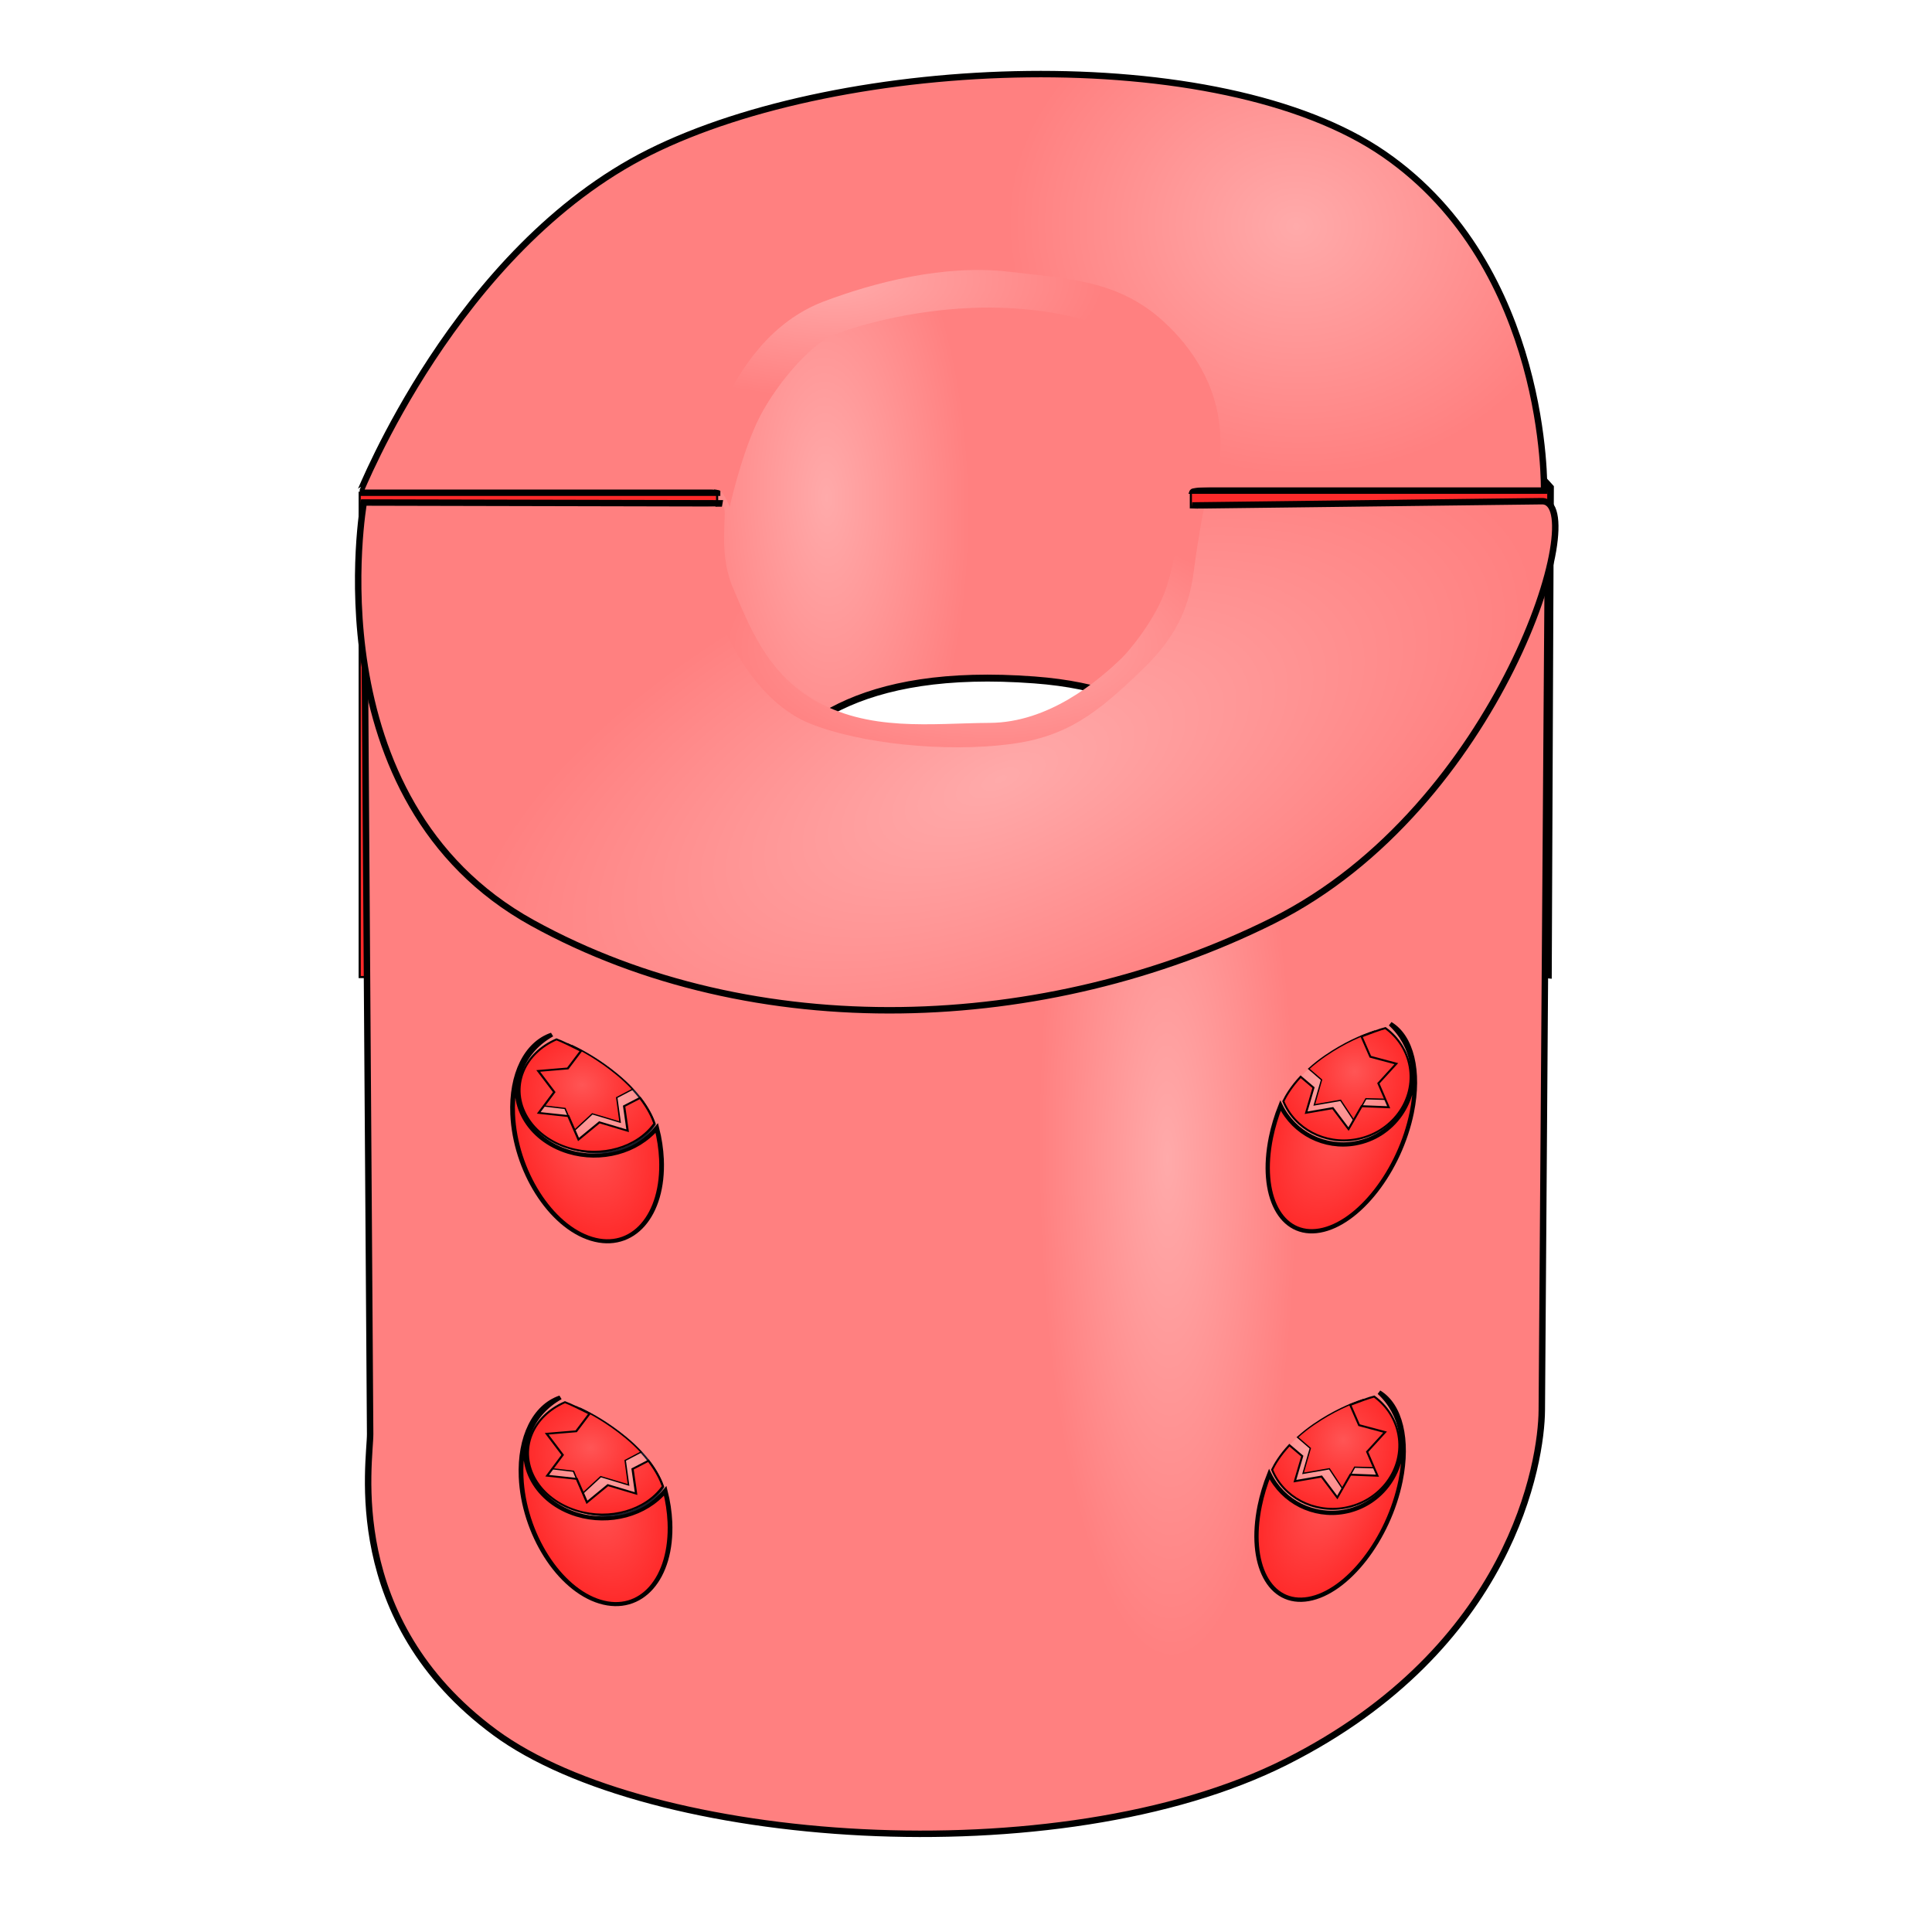
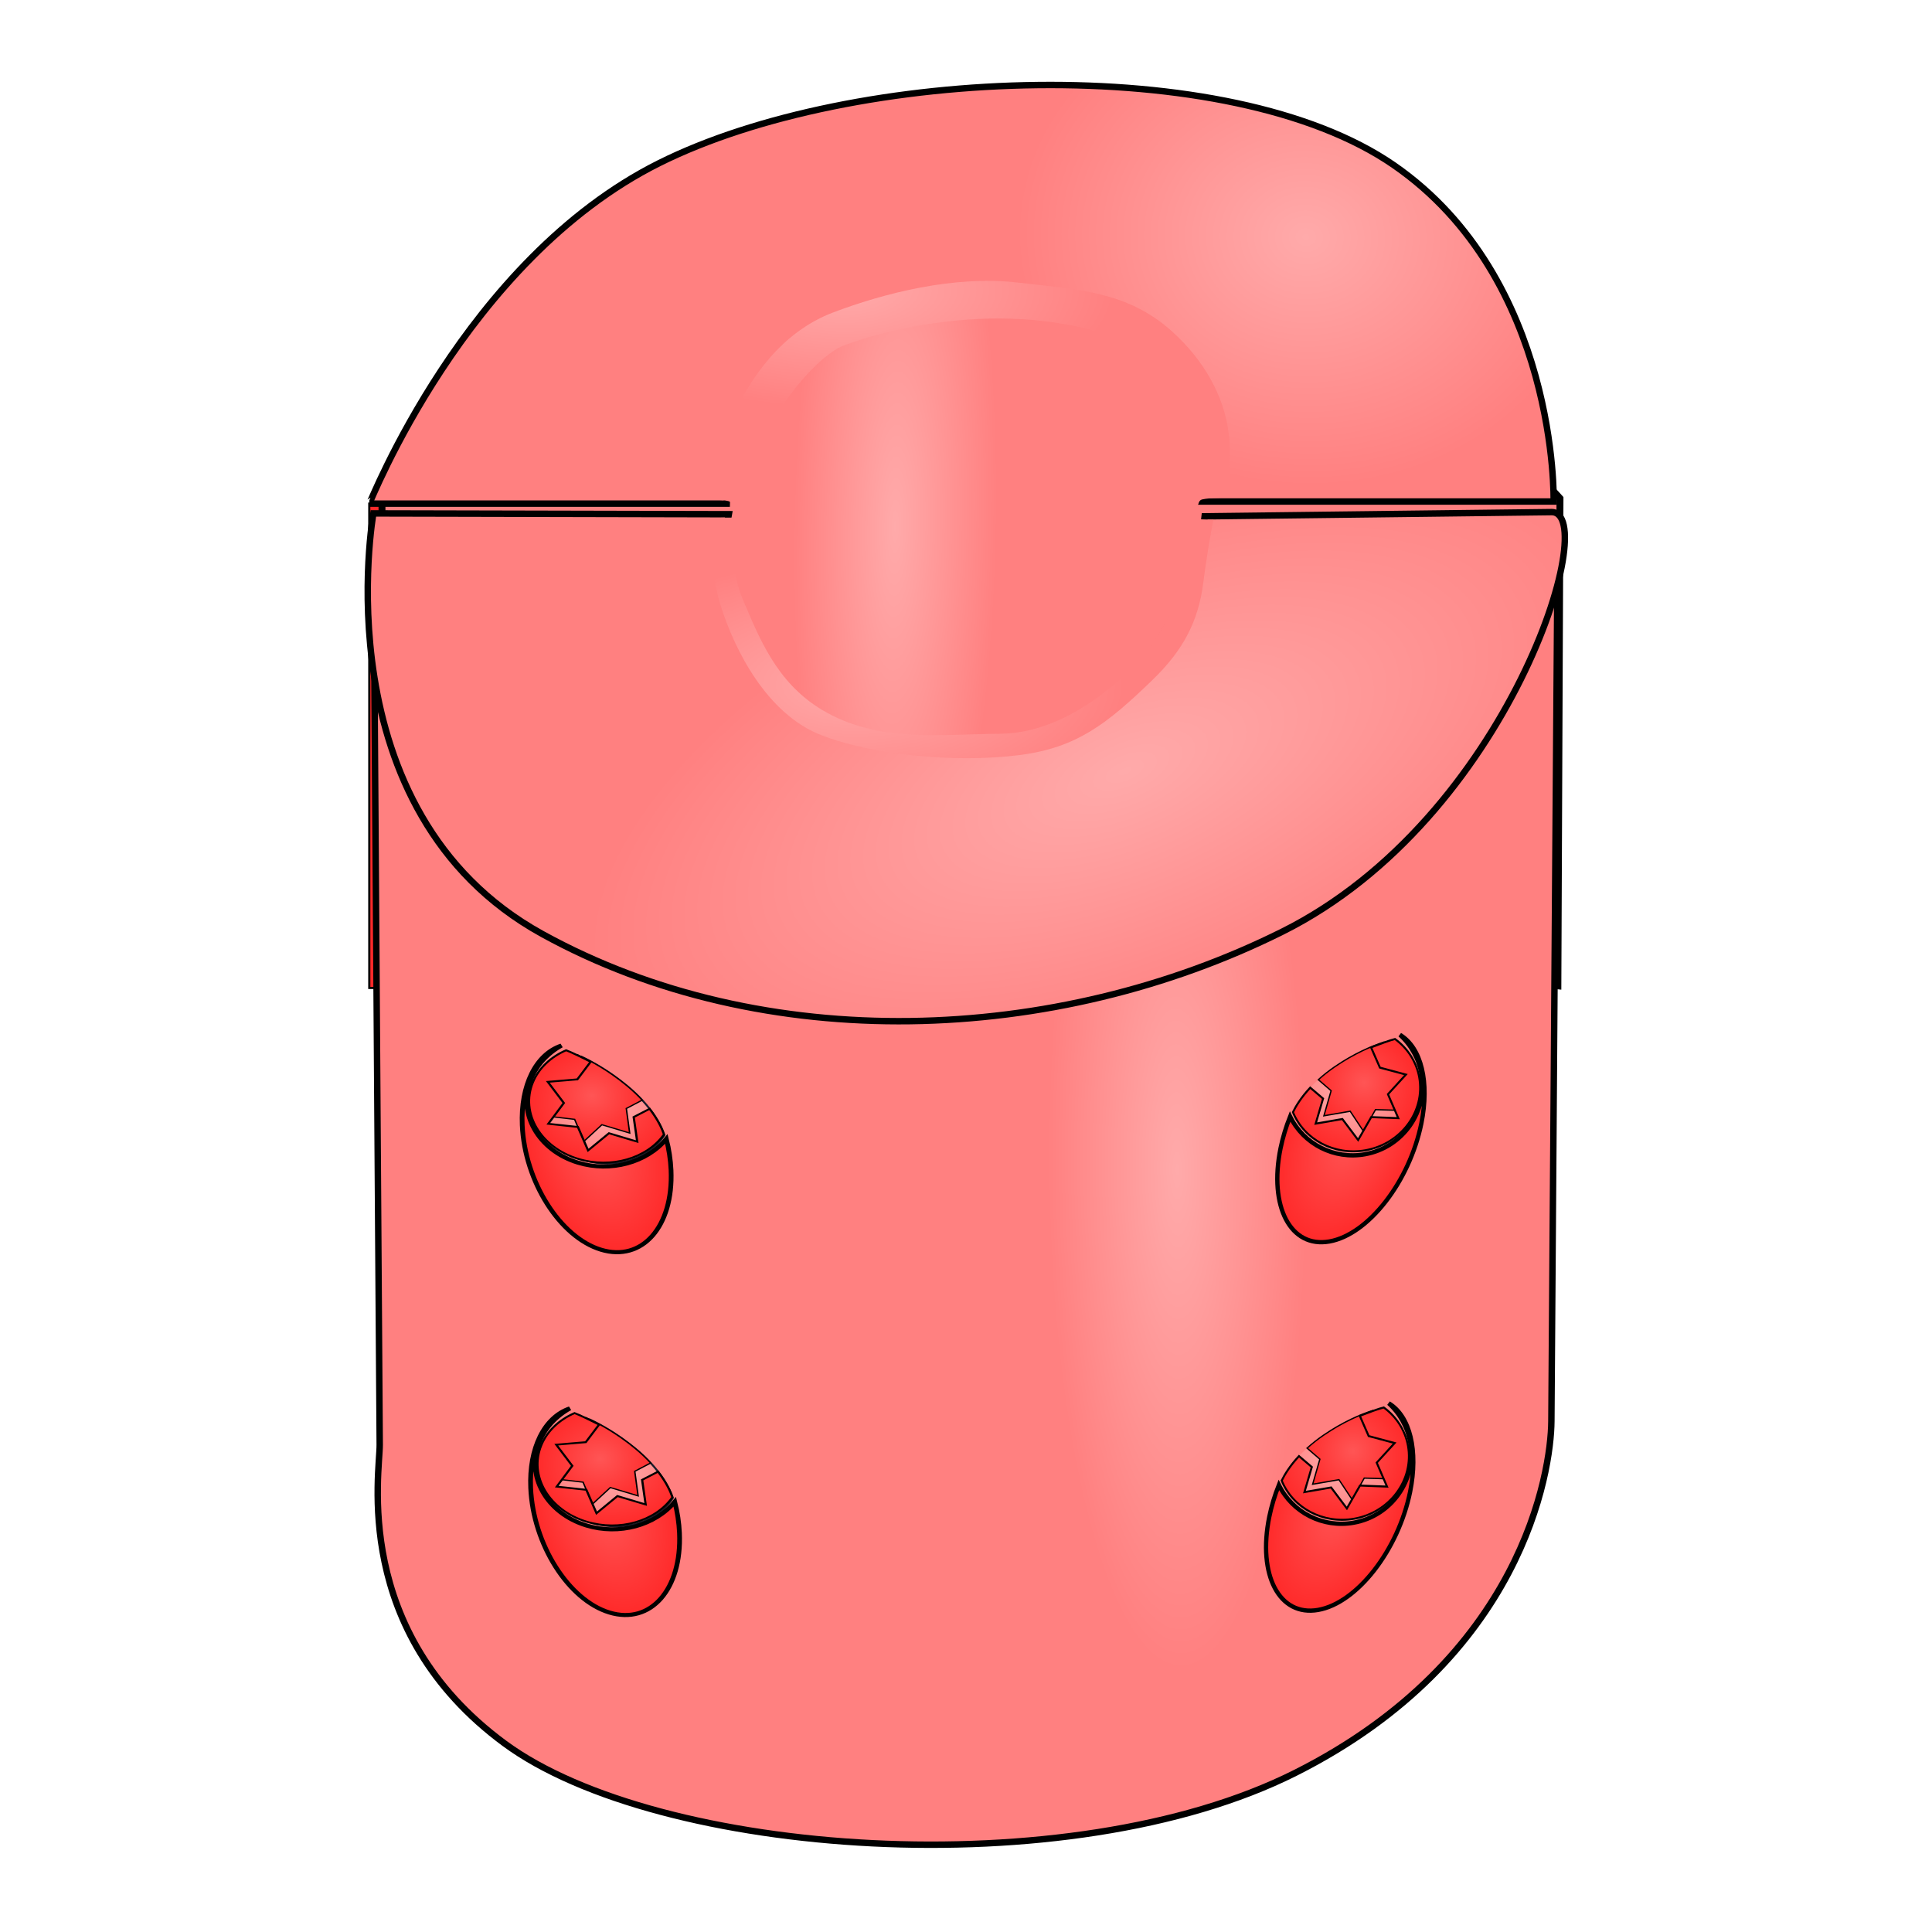
<svg xmlns="http://www.w3.org/2000/svg" xmlns:xlink="http://www.w3.org/1999/xlink" viewBox="0 0 256 256">
  <defs>
    <linearGradient id="innoGrad1">
      <stop offset="0" stop-color="#f55" />
      <stop offset="1" stop-color="#ff2a2a" />
    </linearGradient>
    <linearGradient id="innoGrad2">
      <stop offset="0" stop-color="#faa" />
      <stop offset="1" stop-color="#ff8080" />
    </linearGradient>
-     <radialGradient id="radialGradient3210" cx="83.242" cy="66.493" r="27.865" fx="83.242" fy="66.493" gradientTransform="matrix(1.37372 .0704 -.06053 1.18108 85.361 .166)" gradientUnits="userSpaceOnUse" xlink:href="#innoGrad2" />
-     <radialGradient id="radialGradient4260" cx="55.887" cy="89.428" r="28.108" fx="55.887" fy="89.428" gradientTransform="matrix(2.4831 -1.04688 .47283 1.1215 -24.539 116.024)" gradientUnits="userSpaceOnUse" xlink:href="#innoGrad2" />
-     <radialGradient id="radialGradient4268" cx="47.812" cy="115.682" r="28.108" fx="47.812" fy="115.682" gradientTransform="matrix(.60874 -.00546 .01993 2.36397 147.228 -65.089)" gradientUnits="userSpaceOnUse" xlink:href="#innoGrad2" />
-     <radialGradient id="radialGradient4664" cx="69.033" cy="62.025" r="27.865" fx="69.033" fy="62.025" gradientTransform="matrix(.67937 -.0168 .03956 1.60073 84.12 22.391)" gradientUnits="userSpaceOnUse" xlink:href="#innoGrad2" />
-     <radialGradient id="radialGradient10862" cx="40.379" cy="93.429" r="8.332" fx="40.379" fy="93.429" gradientTransform="matrix(2.84203 0 0 3.85104 -19.49 -207.851)" gradientUnits="userSpaceOnUse" xlink:href="#innoGrad1" />
+     <radialGradient id="radialGradient3210" cx="83.242" cy="66.493" r="27.865" fx="83.242" fy="66.493" gradientTransform="matrix(1.37372 .0704 -.06053 1.18108 62.705 -52.96)" gradientUnits="userSpaceOnUse" xlink:href="#innoGrad2" />
+     <radialGradient id="radialGradient4260" cx="61.44" cy="92.395" r="28.108" fx="61.44" fy="92.395" gradientTransform="matrix(2.4831 -1.04688 .47283 1.1215 -47.195 62.899)" gradientUnits="userSpaceOnUse" xlink:href="#innoGrad2" />
+     <radialGradient id="radialGradient4268" cx="47.812" cy="115.682" r="28.108" fx="47.812" fy="115.682" gradientTransform="matrix(.60874 -.00546 .01993 2.36397 124.572 -118.214)" gradientUnits="userSpaceOnUse" xlink:href="#innoGrad2" />
+     <radialGradient id="radialGradient4664" cx="85.308" cy="63.375" r="27.865" fx="85.308" fy="63.375" gradientTransform="matrix(.48317 .00844 -.03726 2.13348 79.773 -66.193)" gradientUnits="userSpaceOnUse" xlink:href="#innoGrad2" />
+     <radialGradient id="radialGradient10862" cx="40.379" cy="93.429" r="8.332" fx="40.379" fy="93.429" gradientTransform="matrix(2.84203 0 0 3.85104 -42.147 -260.976)" gradientUnits="userSpaceOnUse" xlink:href="#innoGrad1" />
    <radialGradient id="radialGradient11913" cx="124.44" cy="116.421" r="3.032" fx="124.44" fy="116.421" gradientTransform="matrix(3.12505 0 -1.7308 4.37967 -3.303 -290.22)" gradientUnits="userSpaceOnUse" xlink:href="#innoGrad1" />
    <radialGradient id="radialGradient13826" cx="93.527" cy="107.381" r="3.353" fx="93.527" fy="107.381" gradientTransform="matrix(2.60873 0 0 2.53658 -36.052 -46.88)" gradientUnits="userSpaceOnUse" xlink:href="#innoGrad2" />
    <radialGradient id="radialGradient13834" cx="353.723" cy="405.805" r="12.535" fx="353.723" fy="405.805" gradientTransform="matrix(.76322 0 0 .72949 -61.226 -71.089)" gradientUnits="userSpaceOnUse" xlink:href="#innoGrad1" />
    <radialGradient id="radialGradient13842" cx="346.226" cy="403.619" r="14.64" fx="346.226" fy="403.619" gradientTransform="matrix(.5056 0 0 .49581 35.229 24.192)" gradientUnits="userSpaceOnUse" xlink:href="#innoGrad1" />
-     <radialGradient id="radialGradient3362" cx="54.24" cy="66.049" r="12.528" fx="54.24" fy="66.049" gradientTransform="matrix(2.84203 0 0 1.24636 -19.49 9.317)" gradientUnits="userSpaceOnUse" xlink:href="#innoGrad2" />
-     <radialGradient id="radialGradient4830" cx="62.119" cy="74.536" r="12.528" fx="62.119" fy="74.536" gradientTransform="matrix(2.84203 0 0 -1.33084 -20.878 239.46)" gradientUnits="userSpaceOnUse" xlink:href="#innoGrad2" />
+     <radialGradient id="radialGradient3362" cx="54.24" cy="66.049" r="12.528" fx="54.24" fy="66.049" gradientTransform="matrix(2.84203 0 0 1.24636 -42.147 -43.808)" gradientUnits="userSpaceOnUse" xlink:href="#innoGrad2" />
+     <radialGradient id="radialGradient4830" cx="55.218" cy="71.838" r="12.528" fx="55.218" fy="71.838" gradientTransform="matrix(2.84203 0 0 -1.33084 -43.534 186.335)" gradientUnits="userSpaceOnUse" xlink:href="#innoGrad2" />
  </defs>
-   <g transform="translate(-23.925 -54.57)">
-     <path style="font-variation-settings:normal" fill="url(#radialGradient4664)" stroke="#000" stroke-width=".918" d="M118.388 177.308l-45.398 6.445s.328-65.582.28-65.444c0 0 39.143-43.124 77.3-44.034 38.155-.91 78.792 44.886 78.792 44.886l-.28 64.589-46.24-5.052c-4.482-.49 14.018-31.34-21.858-34.034-46.683-3.506-38.499 32.062-42.596 32.644z" />
-     <use width="100%" height="100%" transform="translate(110.134 -.28)" xlink:href="#rect10832" />
-     <path style="font-variation-settings:normal" id="rect10832" fill="url(#radialGradient10862)" fill-opacity="1" fill-rule="evenodd" stroke="#000" stroke-dasharray="none" stroke-dashoffset="0" stroke-linecap="butt" stroke-linejoin="miter" stroke-miterlimit="4" stroke-opacity="1" stroke-width=".284" d="M71.587 119.859h47.361v64.175H71.587z" opacity="1" stop-color="#000" stop-opacity="1" />
-     <path style="font-variation-settings:normal" fill="url(#radialGradient4268)" stroke="#000" stroke-width=".853" d="M72.97 244.562c.026 3.724-3.777 24.592 16.534 39.57 20.311 14.977 74.75 19.014 104.8 3.901 30.052-15.113 33.87-39.854 33.917-46.58l.841-117.786s-51.126 49.682-83.23 49.266c-33.45-.433-73.702-50.657-73.702-50.657z" />
-     <path style="font-variation-settings:normal" fill="url(#radialGradient3210)" stroke="#000" stroke-width=".853" d="M118.948 119.86h-47.36c.097 0 12.658-32.24 38.392-45.108 25.734-12.867 75.528-14.835 97.368.26 21.84 15.096 21.174 44.567 21.174 44.567h-46.52s7.84-23.279-20.457-26.342c-42.078-4.556-42.597 26.622-42.597 26.622z" />
-     <path style="font-variation-settings:normal" fill="url(#radialGradient4260)" stroke="#000" stroke-width=".853" d="M72.13 121.155s-7.08 39.472 22.347 55.71c29.426 16.237 68.038 14.698 98.09-.287 30.052-14.984 42.344-55.679 35.675-55.598l-45.96.56s-3.254 31.664-35.358 31.252c-33.451-.43-27.696-31.531-27.696-31.531z" />
-     <g id="g12519">
-       <path fill="url(#radialGradient11913)" stroke="#000" stroke-width=".568" d="M192.81 207.61a9.244 9.194 0 011.9 5.584 9.244 9.194 0 01-9.244 9.193 9.244 9.194 0 01-8.879-6.654 8.436 14.917 33.525 00-1.983 3.93 8.436 14.917 33.525 004.226 13.28 8.436 14.917 33.525 0014.725-13.28 8.436 14.917 33.525 00-.745-12.053z" transform="rotate(-10.052 101.723 111.683)" />
-       <g>
-         <path fill="url(#radialGradient13826)" stroke-width=".264" d="M213.532 219.145c-1.783.298-4.218.917-7.007 2.193-4.188 1.917-6.262 4.31-7.096 5.5a8.372 8.617 90 008.507 7.036 8.372 8.617 90 008.617-8.372 8.372 8.617 90 00-3.02-6.357z" transform="matrix(.9125 -.16052 .16176 .90552 -24.749 27.209)" />
-         <path fill="url(#radialGradient13842)" stroke="#000" stroke-width=".189" d="M214.065 219.064c-1.815.26-4.459.864-7.54 2.274a22.01 22.01 0 00-2.626 1.42l1.522 1.883-1.646 3.377 3.816.01 1.358 3.158 2.243-2.752 4.176.864-.838-3.65 2.977-2.342-3.435-1.634z" transform="matrix(.9125 -.16052 .16176 .90552 -24.749 27.209)" />
-         <path fill="url(#radialGradient13834)" stroke="#000" stroke-width=".286" d="M215.712 218.896c-.652.037-2.352.349-3.578.59l.739 3.097 3.486 1.634-3.024 2.34.851 3.652-3.778-.824-2.424 2.92-1.69-3.367-3.874-.012 1.67-3.376-1.533-1.868c-1.564 1.187-2.522 2.313-3.05 3.047.89 4.197 4.751 7.215 9.234 7.215 5.204 0 9.423-4.03 9.423-9.002-.003-2.236-.877-4.392-2.452-6.046z" transform="matrix(.9125 -.16052 .16176 .90552 -24.749 27.209)" />
-       </g>
+   <path style="font-variation-settings:normal" id="rect10832" fill="url(#radialGradient10862)" fill-opacity="1" fill-rule="evenodd" stroke="#000" stroke-dasharray="none" stroke-dashoffset="0" stroke-linecap="butt" stroke-linejoin="miter" stroke-miterlimit="4" stroke-opacity="1" stroke-width=".284" d="M48.931 66.734h47.361v64.175H48.931z" opacity="1" stop-color="#000" stop-opacity="1" />
+   <use width="100%" height="100%" transform="translate(110.134 -.28)" xlink:href="#rect10832" />
+   <path style="font-variation-settings:normal" fill="url(#radialGradient4664)" stroke="#000" stroke-width=".918" d="M95.732 124.183l-45.399 6.445s.329-65.582.28-65.444c0 0 39.144-43.124 77.3-44.034 38.156-.91 78.793 44.886 78.793 44.886l-.28 64.589-46.24-5.052c-4.482-.49 10.111-9.464-25.765-12.159-46.683-3.506-34.592 10.187-38.69 10.769z" />
+   <path style="font-variation-settings:normal" fill="url(#radialGradient4268)" stroke="#000" stroke-width=".853" d="M50.314 191.437c.026 3.724-3.777 24.592 16.534 39.57 20.31 14.977 74.749 19.014 104.8 3.901 30.052-15.113 33.87-39.854 33.917-46.58l.84-117.786s-51.125 49.682-83.23 49.266c-33.45-.433-73.702-50.657-73.702-50.657z" />
+   <use width="100%" height="100%" stroke="#181c2a" transform="matrix(-1.08846 -.15421 -.17946 .93534 302.028 86.974)" xlink:href="#g12519" />
+   <use width="100%" height="100%" transform="translate(-1.49 48.821)" xlink:href="#g12519" />
+   <use width="100%" height="100%" stroke="#181c2a" transform="matrix(-1.08846 -.15421 -.17946 .93534 300.91 38.898)" xlink:href="#g12519" />
+   <path style="font-variation-settings:normal" fill="url(#radialGradient4260)" stroke="#000" stroke-width=".853" d="M49.473 68.03s-7.079 39.472 22.347 55.71c29.427 16.237 68.039 14.698 98.09-.287 30.052-14.984 42.344-55.679 35.676-55.598l-45.96.56s-3.254 31.664-35.358 31.252c-33.451-.43-27.696-31.531-27.696-31.531z" />
+   <g id="g12519">
+     <g>
+       <path fill="url(#radialGradient13826)" stroke-width=".264" d="M213.532 219.145c-1.783.298-4.218.917-7.007 2.193-4.188 1.917-6.262 4.31-7.096 5.5a8.372 8.617 90 008.507 7.036 8.372 8.617 90 008.617-8.372 8.372 8.617 90 00-3.02-6.357z" transform="matrix(.9125 -.16052 .16176 .90552 -47.405 -25.916)" />
+       <path fill="url(#radialGradient13842)" stroke="#000" stroke-width=".189" d="M214.065 219.064c-1.815.26-4.459.864-7.54 2.274a22.01 22.01 0 00-2.626 1.42l1.522 1.883-1.646 3.377 3.816.01 1.358 3.158 2.243-2.752 4.176.864-.838-3.65 2.977-2.342-3.435-1.634z" transform="matrix(.9125 -.16052 .16176 .90552 -47.405 -25.916)" />
+       <path fill="url(#radialGradient13834)" stroke="#000" stroke-width=".286" d="M215.712 218.896c-.652.037-2.352.349-3.578.59l.739 3.097 3.486 1.634-3.024 2.34.851 3.652-3.778-.824-2.424 2.92-1.69-3.367-3.874-.012 1.67-3.376-1.533-1.868c-1.564 1.187-2.522 2.313-3.05 3.047.89 4.197 4.751 7.215 9.234 7.215 5.204 0 9.423-4.03 9.423-9.002-.003-2.236-.877-4.392-2.452-6.046z" transform="matrix(.9125 -.16052 .16176 .90552 -47.405 -25.916)" />
    </g>
-     <use width="100%" height="100%" stroke="#181c2a" transform="matrix(-1.08846 -.15421 -.17946 .93534 357.76 45.827)" xlink:href="#g12519" />
-     <path style="-inkscape-stroke:none" fill="url(#radialGradient3362)" d="M157.74 90.589c-8.735-1.046-18.067 1.45-24.597 3.903-6.963 2.615-11.09 8.733-13.636 14.28-2.546 5.548-3.015 10.558-3.015 10.558s2.56.002 2.882.282c.624.542 1.243 2.107 1.243 2.107s1.404-6.37 3.56-11.068c2.156-4.698 7.142-10.565 10.3-11.751 5.259-1.976 13.024-3.614 20.742-3.574 7.718.04 15.775 1.833 19.104 4.846.902.816 5.003 5.458 5.552 9.433.549 3.974 1.11 11.418 1.11 11.418s.213-1.197.766-1.637c.336-.27 3.255-.333 3.255-.333s1.065-4.124.42-8.797c-.645-4.673-3.183-9.34-7.413-13.169-6.008-5.438-12.68-5.59-20.272-6.498z" color="#000" />
-     <path style="-inkscape-stroke:none" fill="url(#radialGradient4830)" d="M157.74 153.175c-8.735 1.116-19.904-.091-26.434-2.71-6.963-2.794-11.284-11.041-13.186-17.202-1.916-6.204-.528-11.518-.528-11.518s1.815-.053 2.102-.032c.84.062-.812 5.719 1.345 10.735 2.156 5.017 4.41 11.05 10.51 14.72 7.409 4.458 15.826 3.228 23.544 3.186 7.718-.042 14.164-5.391 17.492-8.608.902-.872 4.513-5.127 5.903-9.371 1.331-4.067 1.804-9.22 1.804-9.22l1.279-1.224 1.873.055s-.702 3.367-1.348 8.357c-.645 4.99-2.526 8.819-6.755 12.906-6.008 5.807-10.007 8.956-17.6 9.926z" color="#000" />
-     <use width="100%" height="100%" transform="translate(-1.49 48.821)" xlink:href="#g12519" />
-     <use width="100%" height="100%" stroke="#181c2a" transform="matrix(-1.08846 -.15421 -.17946 .93534 358.879 93.903)" xlink:href="#g12519" />
+     <path fill="url(#radialGradient11913)" stroke="#000" stroke-width=".568" d="M192.81 207.61a9.244 9.194 0 011.9 5.584 9.244 9.194 0 01-9.244 9.193 9.244 9.194 0 01-8.879-6.654 8.436 14.917 33.525 00-1.983 3.93 8.436 14.917 33.525 004.226 13.28 8.436 14.917 33.525 0014.725-13.28 8.436 14.917 33.525 00-.745-12.053z" transform="rotate(-10.052 -211.623 213.922)" />
  </g>
+   <path style="font-variation-settings:normal" fill="url(#radialGradient3210)" stroke="#000" stroke-width=".853" d="M96.292 66.734h-47.36c.097 0 12.658-32.24 38.392-45.107 25.734-12.867 75.528-14.835 97.368.26 21.84 15.096 21.174 44.567 21.174 44.567h-46.52s7.839-23.279-20.458-26.342c-42.077-4.556-42.596 26.622-42.596 26.622z" />
+   <path style="-inkscape-stroke:none" fill="url(#radialGradient4830)" d="M135.085 100.05c-8.737 1.116-19.905-.091-26.435-2.71-6.963-2.794-11.284-11.041-13.186-17.202-1.916-6.204-.528-11.518-.528-11.518s1.815-.053 2.102-.032c.84.062-.812 5.719 1.344 10.735 2.157 5.017 4.41 11.05 10.51 14.72 7.41 4.458 15.827 3.228 23.545 3.186 7.718-.042 14.164-5.391 17.492-8.608.902-.872 4.513-5.127 5.902-9.371 1.332-4.067 1.805-9.22 1.805-9.22l1.278-1.224 1.874.055s-.703 3.367-1.348 8.357c-.645 4.99-2.526 8.819-6.755 12.906-6.009 5.807-10.007 8.956-17.6 9.926z" color="#000" />
+   <path style="-inkscape-stroke:none" fill="url(#radialGradient3362)" d="M135.085 37.464c-8.736-1.046-18.069 1.45-24.598 3.903-6.963 2.615-11.09 8.733-13.636 14.28-2.547 5.548-3.015 10.558-3.015 10.558s2.56.002 2.882.282c.624.542 1.243 2.107 1.243 2.107s1.404-6.37 3.56-11.068c2.156-4.698 7.142-10.565 10.3-11.751 5.259-1.976 13.024-3.614 20.742-3.574 7.718.04 15.775 1.833 19.103 4.846.903.816 5.004 5.458 5.553 9.433.548 3.974 1.11 11.418 1.11 11.418s.213-1.197.766-1.637c.336-.27 3.255-.333 3.255-.333s1.065-4.124.42-8.797c-.646-4.673-3.184-9.34-7.413-13.169-6.008-5.438-12.68-5.59-20.272-6.498z" color="#000" />
</svg>
